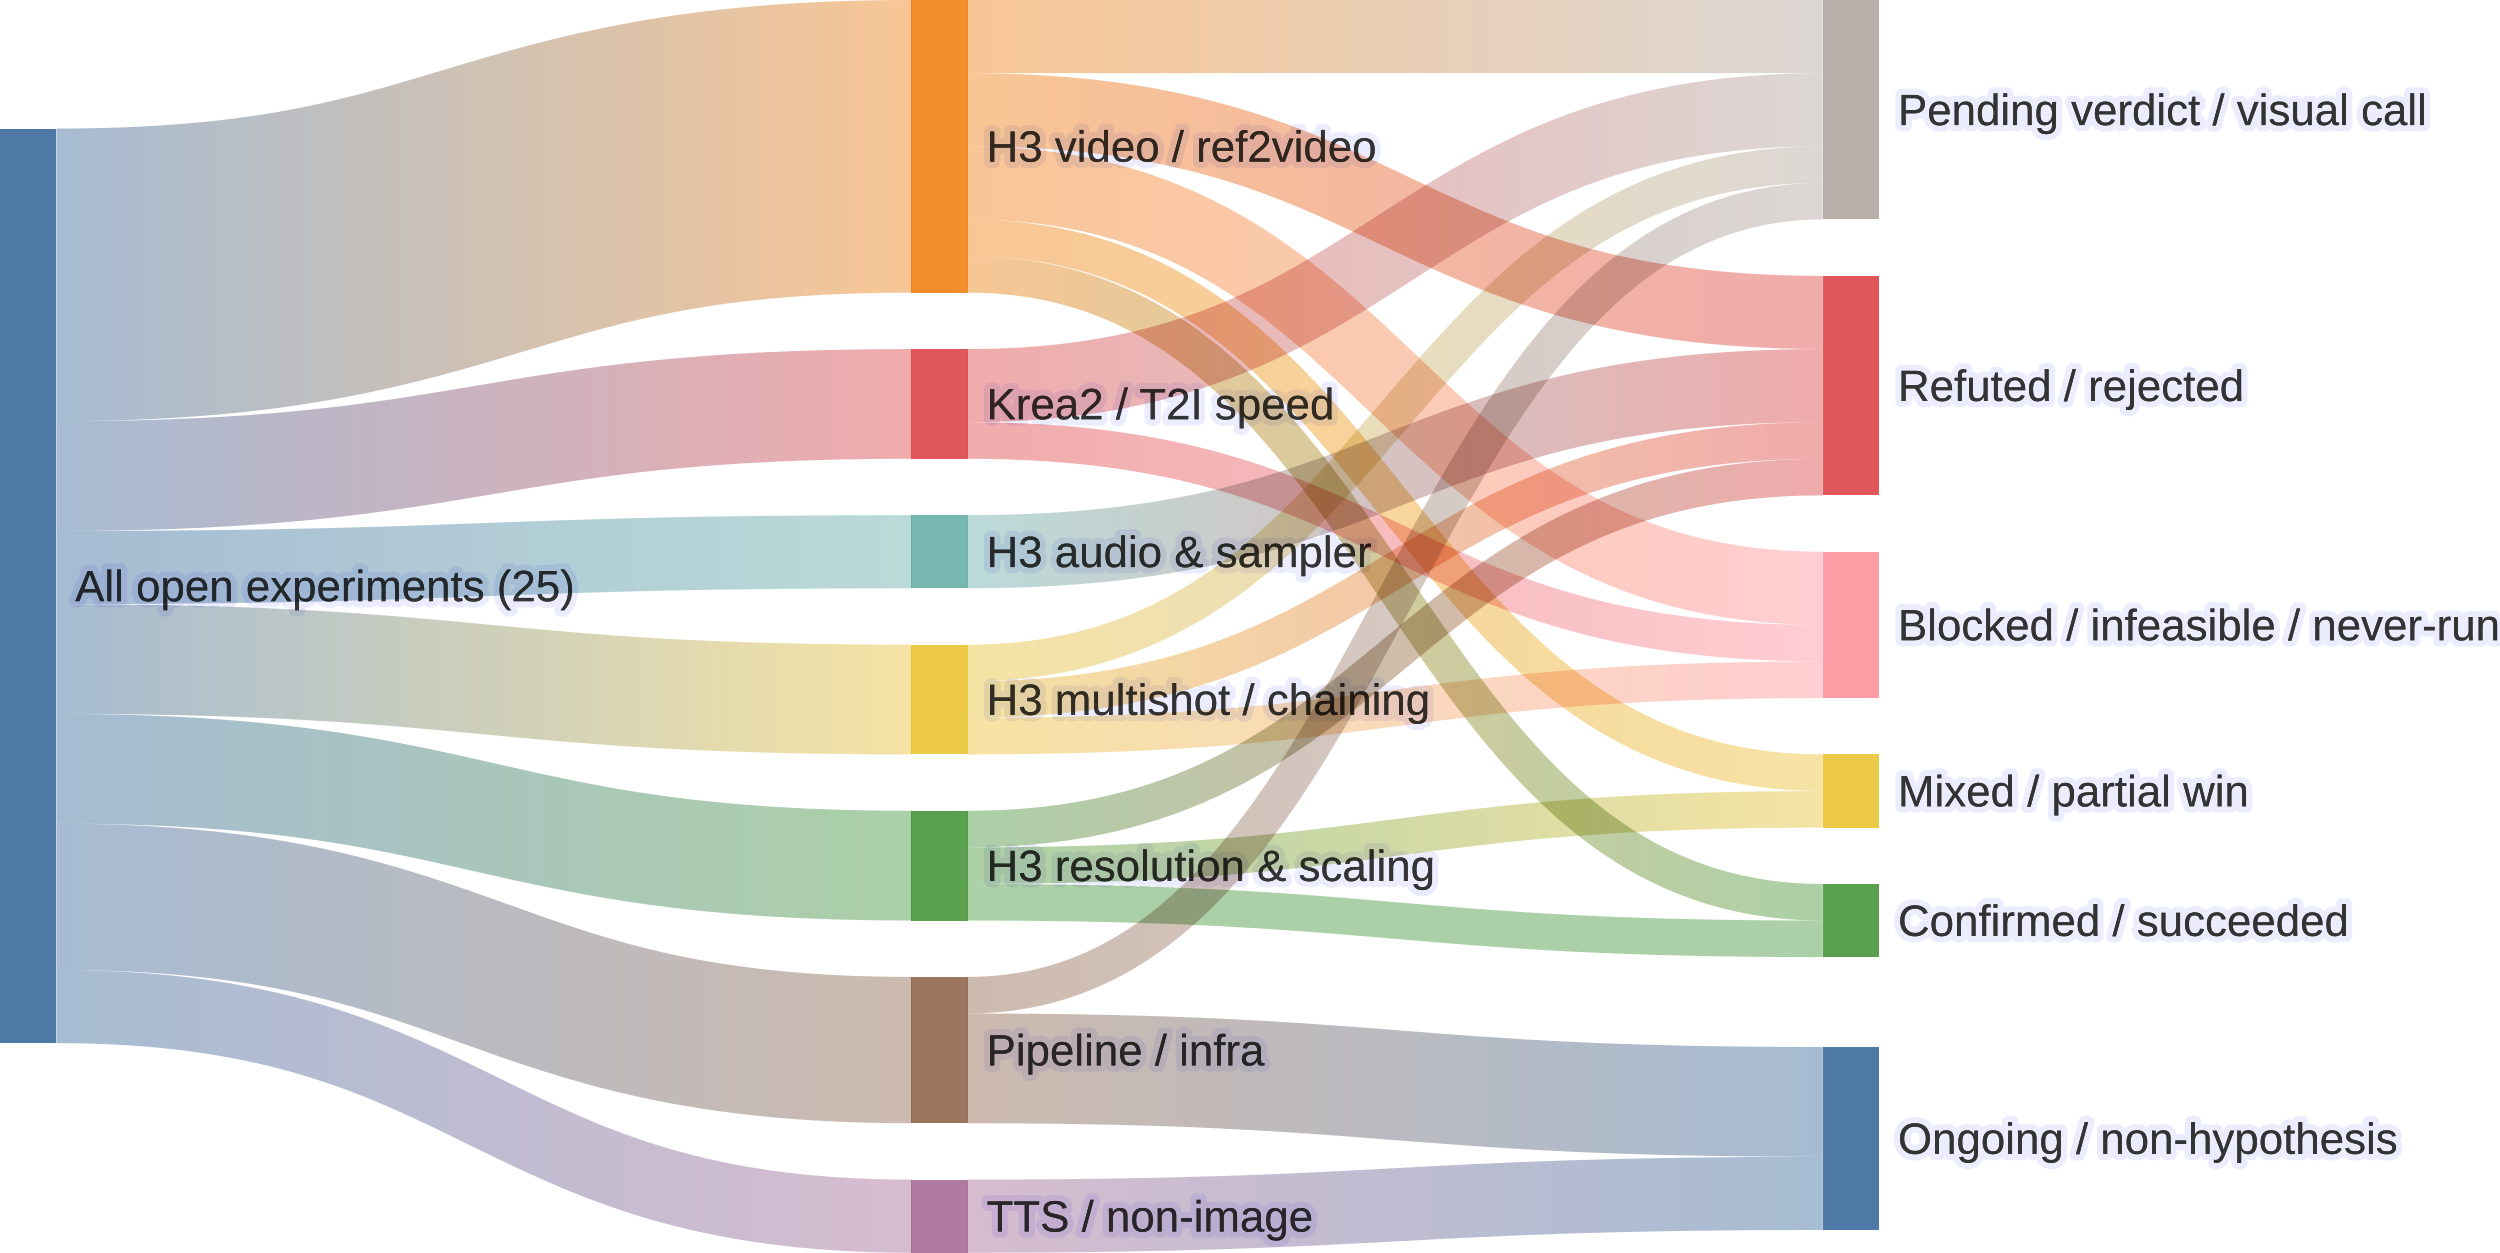
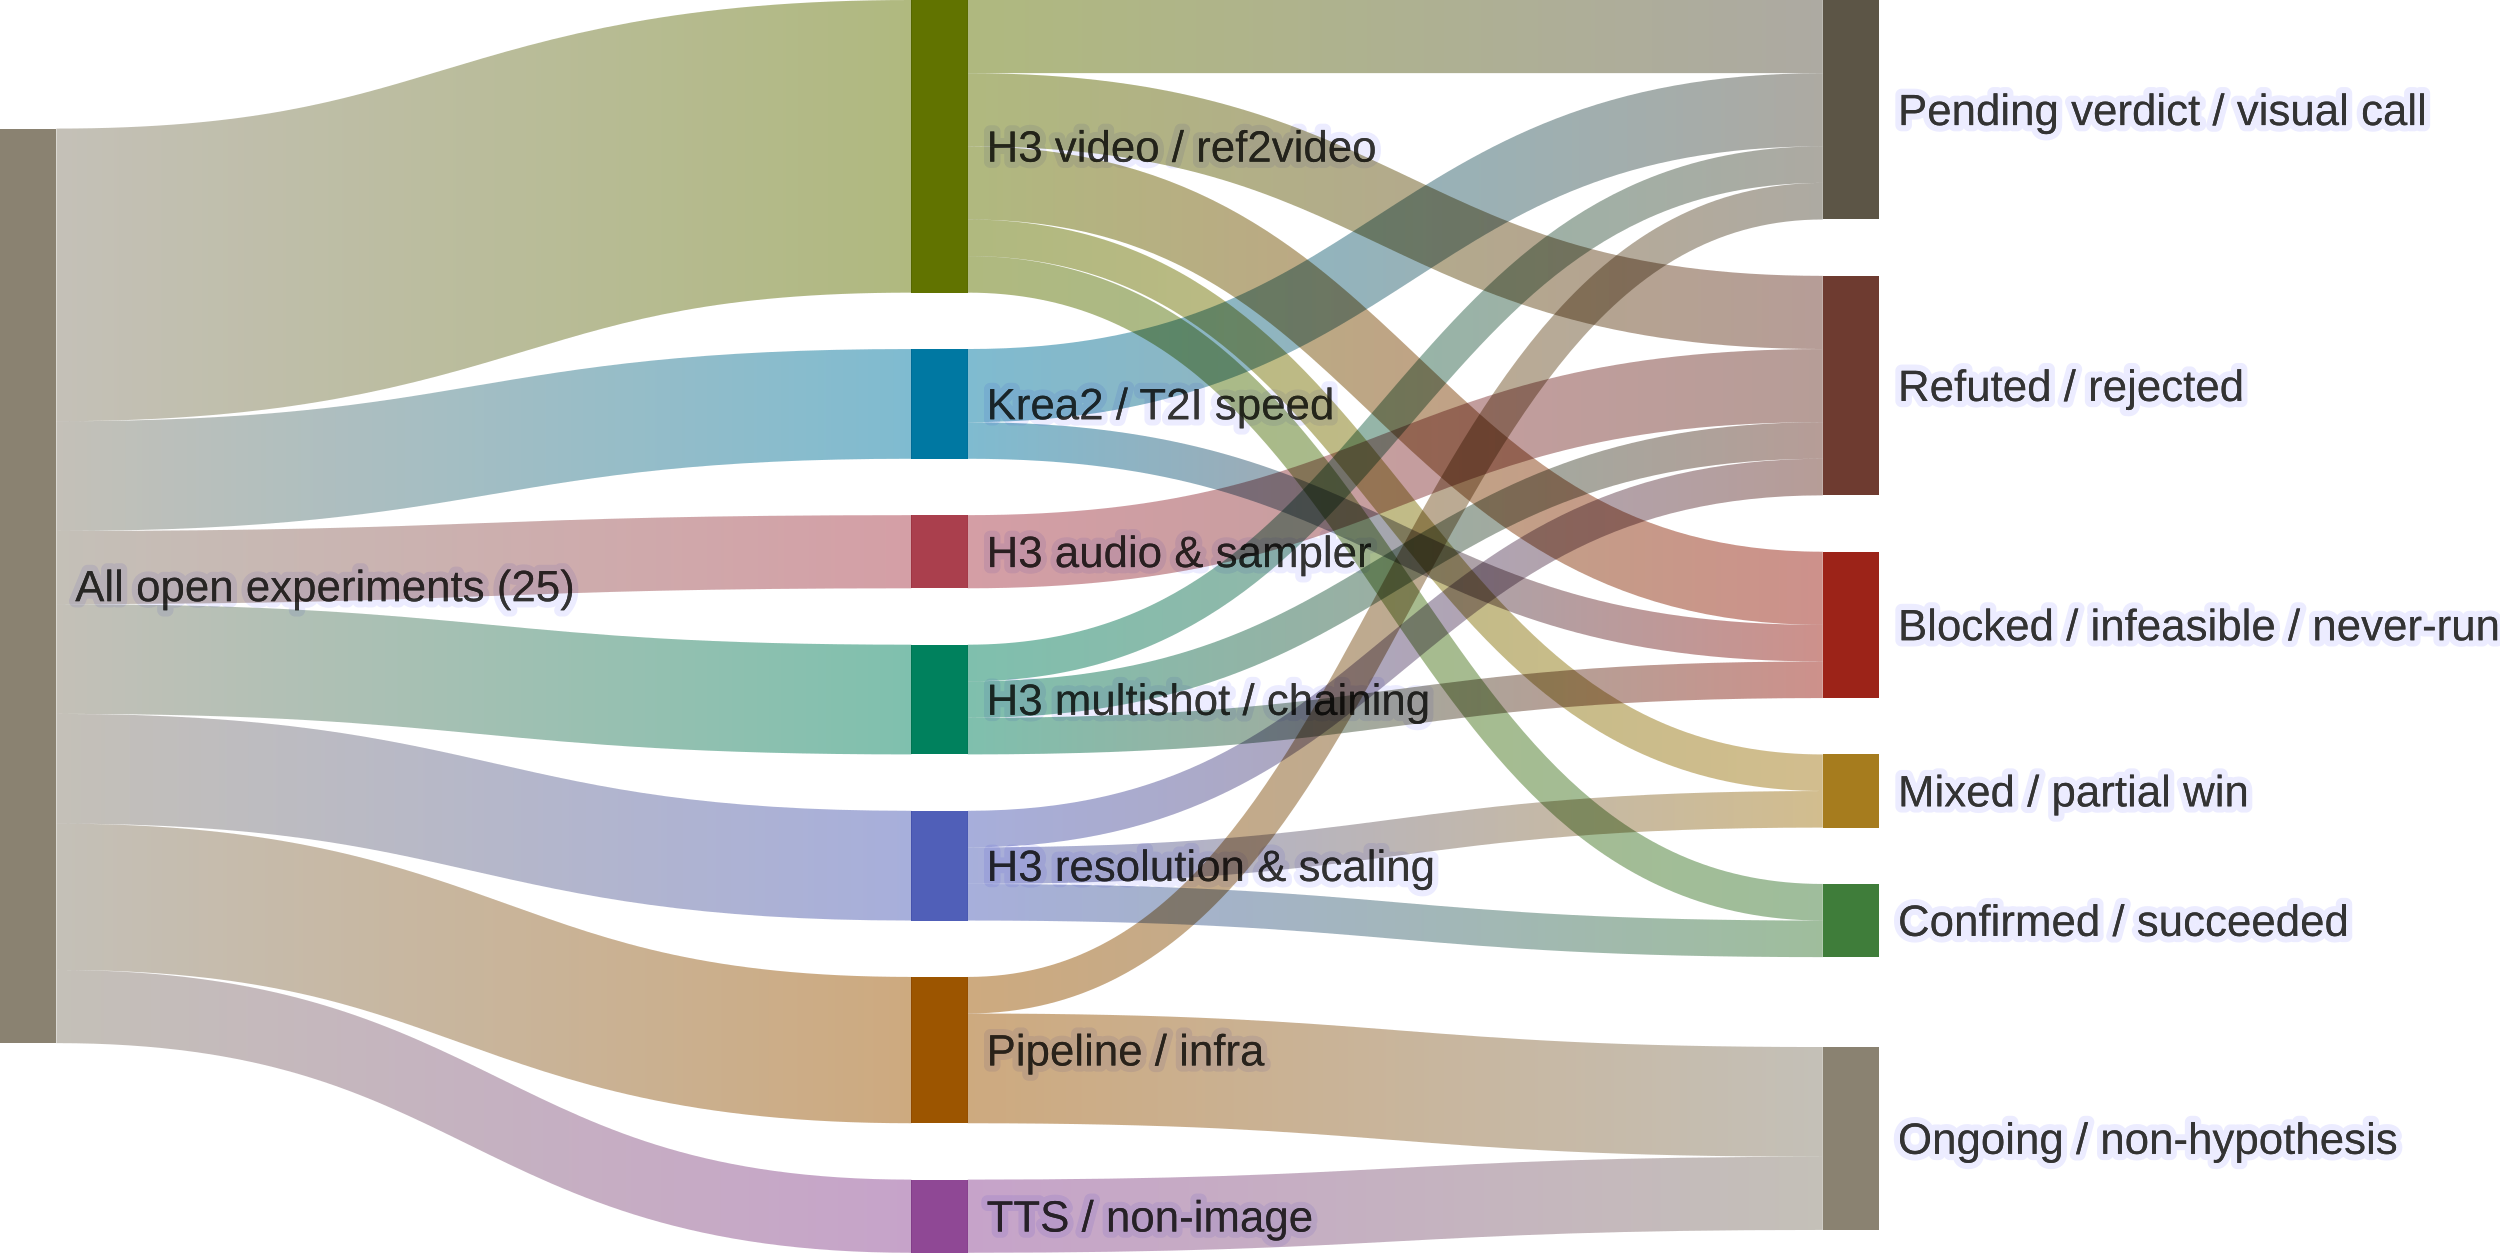
- <svg xmlns="http://www.w3.org/2000/svg" id="my-svg" width="100%" style="max-width: 798.219px; background-color: white;" viewBox="0 0 798.219 400" role="graphics-document document" aria-roledescription="sankey">
+ <svg xmlns="http://www.w3.org/2000/svg" id="my-svg" width="100%" style="max-width: 798.219px; background-color: transparent;" viewBox="0 0 798.219 400" role="graphics-document document" aria-roledescription="sankey">
  <style>#my-svg{font-family:"trebuchet ms",verdana,arial,sans-serif;font-size:16px;fill:#333;}@keyframes edge-animation-frame{from{stroke-dashoffset:0;}}@keyframes dash{to{stroke-dashoffset:0;}}#my-svg .edge-animation-slow{stroke-dasharray:9,5!important;stroke-dashoffset:900;animation:dash 50s linear infinite;stroke-linecap:round;}#my-svg .edge-animation-fast{stroke-dasharray:9,5!important;stroke-dashoffset:900;animation:dash 20s linear infinite;stroke-linecap:round;}#my-svg .error-icon{fill:#552222;}#my-svg .error-text{fill:#552222;stroke:#552222;}#my-svg .edge-thickness-normal{stroke-width:1px;}#my-svg .edge-thickness-thick{stroke-width:3.5px;}#my-svg .edge-pattern-solid{stroke-dasharray:0;}#my-svg .edge-thickness-invisible{stroke-width:0;fill:none;}#my-svg .edge-pattern-dashed{stroke-dasharray:3;}#my-svg .edge-pattern-dotted{stroke-dasharray:2;}#my-svg .marker{fill:#333333;stroke:#333333;}#my-svg .marker.cross{stroke:#333333;}#my-svg svg{font-family:"trebuchet ms",verdana,arial,sans-serif;font-size:16px;}#my-svg p{margin:0;}#my-svg .label{font-family:"trebuchet ms",verdana,arial,sans-serif;}#my-svg .node-labels{font-family:"trebuchet ms",verdana,arial,sans-serif;}#my-svg .sankey-label-bg{stroke:#ECECFF;stroke-width:4px;stroke-linejoin:round;paint-order:stroke;}#my-svg .sankey-label-fg{fill:#333;}#my-svg .node rect{shape-rendering:crispEdges;}#my-svg .link{fill:none;stroke-opacity:0.5;mix-blend-mode:multiply;}#my-svg .node .neo-node{stroke:#9370DB;}#my-svg [data-look="neo"].node rect,#my-svg [data-look="neo"].cluster rect,#my-svg [data-look="neo"].node polygon{stroke:#9370DB;filter:drop-shadow(1px 2px 2px rgba(185, 185, 185, 1));}#my-svg [data-look="neo"].swimlane.cluster rect{filter:none;}#my-svg [data-look="neo"].node path{stroke:#9370DB;stroke-width:1px;}#my-svg [data-look="neo"].node .outer-path{filter:drop-shadow(1px 2px 2px rgba(185, 185, 185, 1));}#my-svg [data-look="neo"].node .neo-line path{stroke:#9370DB;filter:none;}#my-svg [data-look="neo"].node circle{stroke:#9370DB;filter:drop-shadow(1px 2px 2px rgba(185, 185, 185, 1));}#my-svg [data-look="neo"].node circle .state-start{fill:#000000;}#my-svg [data-look="neo"].icon-shape .icon{fill:#9370DB;filter:drop-shadow(1px 2px 2px rgba(185, 185, 185, 1));}#my-svg [data-look="neo"].icon-shape .icon-neo path{stroke:#9370DB;filter:drop-shadow(1px 2px 2px rgba(185, 185, 185, 1));}#my-svg :root{--mermaid-font-family:"trebuchet ms",verdana,arial,sans-serif;}</style>
  <g />
  <g class="nodes">
    <g class="node" id="node-1" transform="translate(0,41.05384)" x="0" y="41.054">
-       <rect height="292" width="18" fill="#4e79a7" />
+       <rect height="292" width="18" fill="#8a8271" />
    </g>
    <g class="node" id="node-2" transform="translate(291,0)" x="291" y="0">
-       <rect height="93.44" width="18" fill="#f28e2b" />
+       <rect height="93.44" width="18" fill="#617300" />
    </g>
    <g class="node" id="node-3" transform="translate(291,111.44)" x="291" y="111.44">
-       <rect height="35.04" width="18" fill="#e15759" />
+       <rect height="35.04" width="18" fill="#0078a2" />
    </g>
    <g class="node" id="node-4" transform="translate(291,164.48)" x="291" y="164.48">
-       <rect height="23.36" width="18" fill="#76b7b2" />
+       <rect height="23.36" width="18" fill="#aa3f4d" />
    </g>
    <g class="node" id="node-5" transform="translate(291,258.88)" x="291" y="258.88">
-       <rect height="35.04" width="18" fill="#59a14f" />
+       <rect height="35.04" width="18" fill="#505fb8" />
    </g>
    <g class="node" id="node-6" transform="translate(291,205.84)" x="291" y="205.84">
-       <rect height="35.04" width="18" fill="#edc948" />
+       <rect height="35.04" width="18" fill="#00815d" />
    </g>
    <g class="node" id="node-7" transform="translate(291,376.64)" x="291" y="376.64">
-       <rect height="23.36" width="18" fill="#b07aa1" />
+       <rect height="23.36" width="18" fill="#8f4895" />
    </g>
    <g class="node" id="node-8" transform="translate(291,311.92)" x="291" y="311.92">
-       <rect height="46.72" width="18" fill="#9c755f" />
+       <rect height="46.72" width="18" fill="#9c5500" />
    </g>
    <g class="node" id="node-9" transform="translate(582,0)" x="582" y="0">
-       <rect height="70.08" width="18" fill="#bab0ab" />
+       <rect height="70.08" width="18" fill="#5c5546" />
    </g>
    <g class="node" id="node-10" transform="translate(582,88.08)" x="582" y="88.08">
-       <rect height="70.08" width="18" fill="#e15759" />
+       <rect height="70.08" width="18" fill="#6e3b30" />
    </g>
    <g class="node" id="node-11" transform="translate(582,240.88)" x="582" y="240.88">
-       <rect height="23.36" width="18" fill="#edc948" />
+       <rect height="23.36" width="18" fill="#a67c1e" />
    </g>
    <g class="node" id="node-12" transform="translate(582,282.24)" x="582" y="282.24">
-       <rect height="23.36" width="18" fill="#59a14f" />
+       <rect height="23.36" width="18" fill="#3f7d3a" />
    </g>
    <g class="node" id="node-13" transform="translate(582,176.16)" x="582" y="176.16">
-       <rect height="46.72" width="18" fill="#ff9da6" />
+       <rect height="46.72" width="18" fill="#9c2318" />
    </g>
    <g class="node" id="node-14" transform="translate(582,334.3049)" x="582" y="334.305">
-       <rect height="58.4" width="18" fill="#4e79a7" />
+       <rect height="58.4" width="18" fill="#8a8271" />
    </g>
  </g>
  <g class="node-labels" font-size="14">
    <text class="sankey-label-bg" x="24" y="187.054" dy="0.35em" text-anchor="start">All open experiments (25)</text>
    <text class="sankey-label-bg" x="315" y="46.72" dy="0.35em" text-anchor="start">H3 video / ref2video</text>
    <text class="sankey-label-bg" x="315" y="128.96" dy="0.35em" text-anchor="start">Krea2 / T2I speed</text>
    <text class="sankey-label-bg" x="315" y="176.16" dy="0.35em" text-anchor="start">H3 audio &amp; sampler</text>
    <text class="sankey-label-bg" x="315" y="276.4" dy="0.35em" text-anchor="start">H3 resolution &amp; scaling</text>
    <text class="sankey-label-bg" x="315" y="223.36" dy="0.35em" text-anchor="start">H3 multishot / chaining</text>
    <text class="sankey-label-bg" x="315" y="388.32" dy="0.35em" text-anchor="start">TTS / non-image</text>
    <text class="sankey-label-bg" x="315" y="335.28" dy="0.35em" text-anchor="start">Pipeline / infra</text>
    <text class="sankey-label-bg" x="606" y="35.04" dy="0.35em" text-anchor="start">Pending verdict / visual call</text>
    <text class="sankey-label-bg" x="606" y="123.12" dy="0.35em" text-anchor="start">Refuted / rejected</text>
    <text class="sankey-label-bg" x="606" y="252.56" dy="0.35em" text-anchor="start">Mixed / partial win</text>
    <text class="sankey-label-bg" x="606" y="293.92" dy="0.35em" text-anchor="start">Confirmed / succeeded</text>
    <text class="sankey-label-bg" x="606" y="199.52" dy="0.35em" text-anchor="start">Blocked / infeasible / never-run</text>
    <text class="sankey-label-bg" x="606" y="363.505" dy="0.35em" text-anchor="start">Ongoing / non-hypothesis</text>
    <text class="sankey-label-fg" x="24" y="187.054" dy="0.35em" text-anchor="start">All open experiments (25)</text>
    <text class="sankey-label-fg" x="315" y="46.72" dy="0.35em" text-anchor="start">H3 video / ref2video</text>
    <text class="sankey-label-fg" x="315" y="128.96" dy="0.35em" text-anchor="start">Krea2 / T2I speed</text>
    <text class="sankey-label-fg" x="315" y="176.16" dy="0.35em" text-anchor="start">H3 audio &amp; sampler</text>
    <text class="sankey-label-fg" x="315" y="276.4" dy="0.35em" text-anchor="start">H3 resolution &amp; scaling</text>
    <text class="sankey-label-fg" x="315" y="223.36" dy="0.35em" text-anchor="start">H3 multishot / chaining</text>
    <text class="sankey-label-fg" x="315" y="388.32" dy="0.35em" text-anchor="start">TTS / non-image</text>
    <text class="sankey-label-fg" x="315" y="335.28" dy="0.35em" text-anchor="start">Pipeline / infra</text>
    <text class="sankey-label-fg" x="606" y="35.04" dy="0.35em" text-anchor="start">Pending verdict / visual call</text>
    <text class="sankey-label-fg" x="606" y="123.12" dy="0.35em" text-anchor="start">Refuted / rejected</text>
    <text class="sankey-label-fg" x="606" y="252.56" dy="0.35em" text-anchor="start">Mixed / partial win</text>
    <text class="sankey-label-fg" x="606" y="293.92" dy="0.35em" text-anchor="start">Confirmed / succeeded</text>
    <text class="sankey-label-fg" x="606" y="199.52" dy="0.35em" text-anchor="start">Blocked / infeasible / never-run</text>
    <text class="sankey-label-fg" x="606" y="363.505" dy="0.35em" text-anchor="start">Ongoing / non-hypothesis</text>
  </g>
  <g class="links" fill="none" stroke-opacity="0.5">
    <g class="link" style="mix-blend-mode: multiply;">
      <linearGradient id="linearGradient-15" gradientUnits="userSpaceOnUse" x1="18" x2="291">
-         <stop offset="0%" stop-color="#4e79a7" />
-         <stop offset="100%" stop-color="#f28e2b" />
+         <stop offset="0%" stop-color="#8a8271" />
+         <stop offset="100%" stop-color="#617300" />
      </linearGradient>
      <path d="M18,87.774C154.5,87.774,154.5,46.72,291,46.72" stroke="url(#linearGradient-15)" stroke-width="93.44" />
    </g>
    <g class="link" style="mix-blend-mode: multiply;">
      <linearGradient id="linearGradient-16" gradientUnits="userSpaceOnUse" x1="18" x2="291">
-         <stop offset="0%" stop-color="#4e79a7" />
-         <stop offset="100%" stop-color="#e15759" />
+         <stop offset="0%" stop-color="#8a8271" />
+         <stop offset="100%" stop-color="#0078a2" />
      </linearGradient>
      <path d="M18,152.014C154.5,152.014,154.5,128.96,291,128.96" stroke="url(#linearGradient-16)" stroke-width="35.04" />
    </g>
    <g class="link" style="mix-blend-mode: multiply;">
      <linearGradient id="linearGradient-17" gradientUnits="userSpaceOnUse" x1="18" x2="291">
-         <stop offset="0%" stop-color="#4e79a7" />
-         <stop offset="100%" stop-color="#76b7b2" />
+         <stop offset="0%" stop-color="#8a8271" />
+         <stop offset="100%" stop-color="#aa3f4d" />
      </linearGradient>
      <path d="M18,181.214C154.5,181.214,154.5,176.16,291,176.16" stroke="url(#linearGradient-17)" stroke-width="23.36" />
    </g>
    <g class="link" style="mix-blend-mode: multiply;">
      <linearGradient id="linearGradient-18" gradientUnits="userSpaceOnUse" x1="18" x2="291">
-         <stop offset="0%" stop-color="#4e79a7" />
-         <stop offset="100%" stop-color="#59a14f" />
+         <stop offset="0%" stop-color="#8a8271" />
+         <stop offset="100%" stop-color="#505fb8" />
      </linearGradient>
      <path d="M18,245.454C154.5,245.454,154.5,276.4,291,276.4" stroke="url(#linearGradient-18)" stroke-width="35.04" />
    </g>
    <g class="link" style="mix-blend-mode: multiply;">
      <linearGradient id="linearGradient-19" gradientUnits="userSpaceOnUse" x1="18" x2="291">
-         <stop offset="0%" stop-color="#4e79a7" />
-         <stop offset="100%" stop-color="#edc948" />
+         <stop offset="0%" stop-color="#8a8271" />
+         <stop offset="100%" stop-color="#00815d" />
      </linearGradient>
      <path d="M18,210.414C154.5,210.414,154.5,223.36,291,223.36" stroke="url(#linearGradient-19)" stroke-width="35.04" />
    </g>
    <g class="link" style="mix-blend-mode: multiply;">
      <linearGradient id="linearGradient-20" gradientUnits="userSpaceOnUse" x1="18" x2="291">
-         <stop offset="0%" stop-color="#4e79a7" />
-         <stop offset="100%" stop-color="#b07aa1" />
+         <stop offset="0%" stop-color="#8a8271" />
+         <stop offset="100%" stop-color="#8f4895" />
      </linearGradient>
      <path d="M18,321.374C154.5,321.374,154.5,388.32,291,388.32" stroke="url(#linearGradient-20)" stroke-width="23.36" />
    </g>
    <g class="link" style="mix-blend-mode: multiply;">
      <linearGradient id="linearGradient-21" gradientUnits="userSpaceOnUse" x1="18" x2="291">
-         <stop offset="0%" stop-color="#4e79a7" />
-         <stop offset="100%" stop-color="#9c755f" />
+         <stop offset="0%" stop-color="#8a8271" />
+         <stop offset="100%" stop-color="#9c5500" />
      </linearGradient>
      <path d="M18,286.334C154.5,286.334,154.5,335.28,291,335.28" stroke="url(#linearGradient-21)" stroke-width="46.72" />
    </g>
    <g class="link" style="mix-blend-mode: multiply;">
      <linearGradient id="linearGradient-22" gradientUnits="userSpaceOnUse" x1="309" x2="582">
-         <stop offset="0%" stop-color="#f28e2b" />
-         <stop offset="100%" stop-color="#bab0ab" />
+         <stop offset="0%" stop-color="#617300" />
+         <stop offset="100%" stop-color="#5c5546" />
      </linearGradient>
      <path d="M309,11.68C445.5,11.68,445.5,11.68,582,11.68" stroke="url(#linearGradient-22)" stroke-width="23.36" />
    </g>
    <g class="link" style="mix-blend-mode: multiply;">
      <linearGradient id="linearGradient-23" gradientUnits="userSpaceOnUse" x1="309" x2="582">
-         <stop offset="0%" stop-color="#f28e2b" />
-         <stop offset="100%" stop-color="#e15759" />
+         <stop offset="0%" stop-color="#617300" />
+         <stop offset="100%" stop-color="#6e3b30" />
      </linearGradient>
      <path d="M309,35.04C445.5,35.04,445.5,99.76,582,99.76" stroke="url(#linearGradient-23)" stroke-width="23.36" />
    </g>
    <g class="link" style="mix-blend-mode: multiply;">
      <linearGradient id="linearGradient-24" gradientUnits="userSpaceOnUse" x1="309" x2="582">
-         <stop offset="0%" stop-color="#f28e2b" />
-         <stop offset="100%" stop-color="#edc948" />
+         <stop offset="0%" stop-color="#617300" />
+         <stop offset="100%" stop-color="#a67c1e" />
      </linearGradient>
      <path d="M309,75.92C445.5,75.92,445.5,246.72,582,246.72" stroke="url(#linearGradient-24)" stroke-width="11.68" />
    </g>
    <g class="link" style="mix-blend-mode: multiply;">
      <linearGradient id="linearGradient-25" gradientUnits="userSpaceOnUse" x1="309" x2="582">
-         <stop offset="0%" stop-color="#f28e2b" />
-         <stop offset="100%" stop-color="#59a14f" />
+         <stop offset="0%" stop-color="#617300" />
+         <stop offset="100%" stop-color="#3f7d3a" />
      </linearGradient>
      <path d="M309,87.6C445.5,87.6,445.5,288.08,582,288.08" stroke="url(#linearGradient-25)" stroke-width="11.68" />
    </g>
    <g class="link" style="mix-blend-mode: multiply;">
      <linearGradient id="linearGradient-26" gradientUnits="userSpaceOnUse" x1="309" x2="582">
-         <stop offset="0%" stop-color="#f28e2b" />
-         <stop offset="100%" stop-color="#ff9da6" />
+         <stop offset="0%" stop-color="#617300" />
+         <stop offset="100%" stop-color="#9c2318" />
      </linearGradient>
      <path d="M309,58.4C445.5,58.4,445.5,187.84,582,187.84" stroke="url(#linearGradient-26)" stroke-width="23.36" />
    </g>
    <g class="link" style="mix-blend-mode: multiply;">
      <linearGradient id="linearGradient-27" gradientUnits="userSpaceOnUse" x1="309" x2="582">
-         <stop offset="0%" stop-color="#e15759" />
-         <stop offset="100%" stop-color="#bab0ab" />
+         <stop offset="0%" stop-color="#0078a2" />
+         <stop offset="100%" stop-color="#5c5546" />
      </linearGradient>
      <path d="M309,123.12C445.5,123.12,445.5,35.04,582,35.04" stroke="url(#linearGradient-27)" stroke-width="23.36" />
    </g>
    <g class="link" style="mix-blend-mode: multiply;">
      <linearGradient id="linearGradient-28" gradientUnits="userSpaceOnUse" x1="309" x2="582">
-         <stop offset="0%" stop-color="#e15759" />
-         <stop offset="100%" stop-color="#ff9da6" />
+         <stop offset="0%" stop-color="#0078a2" />
+         <stop offset="100%" stop-color="#9c2318" />
      </linearGradient>
      <path d="M309,140.64C445.5,140.64,445.5,205.36,582,205.36" stroke="url(#linearGradient-28)" stroke-width="11.68" />
    </g>
    <g class="link" style="mix-blend-mode: multiply;">
      <linearGradient id="linearGradient-29" gradientUnits="userSpaceOnUse" x1="309" x2="582">
-         <stop offset="0%" stop-color="#76b7b2" />
-         <stop offset="100%" stop-color="#e15759" />
+         <stop offset="0%" stop-color="#aa3f4d" />
+         <stop offset="100%" stop-color="#6e3b30" />
      </linearGradient>
      <path d="M309,176.16C445.5,176.16,445.5,123.12,582,123.12" stroke="url(#linearGradient-29)" stroke-width="23.36" />
    </g>
    <g class="link" style="mix-blend-mode: multiply;">
      <linearGradient id="linearGradient-30" gradientUnits="userSpaceOnUse" x1="309" x2="582">
-         <stop offset="0%" stop-color="#59a14f" />
-         <stop offset="100%" stop-color="#59a14f" />
+         <stop offset="0%" stop-color="#505fb8" />
+         <stop offset="100%" stop-color="#3f7d3a" />
      </linearGradient>
      <path d="M309,288.08C445.5,288.08,445.5,299.76,582,299.76" stroke="url(#linearGradient-30)" stroke-width="11.68" />
    </g>
    <g class="link" style="mix-blend-mode: multiply;">
      <linearGradient id="linearGradient-31" gradientUnits="userSpaceOnUse" x1="309" x2="582">
-         <stop offset="0%" stop-color="#59a14f" />
-         <stop offset="100%" stop-color="#edc948" />
+         <stop offset="0%" stop-color="#505fb8" />
+         <stop offset="100%" stop-color="#a67c1e" />
      </linearGradient>
      <path d="M309,276.4C445.5,276.4,445.5,258.4,582,258.4" stroke="url(#linearGradient-31)" stroke-width="11.68" />
    </g>
    <g class="link" style="mix-blend-mode: multiply;">
      <linearGradient id="linearGradient-32" gradientUnits="userSpaceOnUse" x1="309" x2="582">
-         <stop offset="0%" stop-color="#59a14f" />
-         <stop offset="100%" stop-color="#e15759" />
+         <stop offset="0%" stop-color="#505fb8" />
+         <stop offset="100%" stop-color="#6e3b30" />
      </linearGradient>
      <path d="M309,264.72C445.5,264.72,445.5,152.32,582,152.32" stroke="url(#linearGradient-32)" stroke-width="11.68" />
    </g>
    <g class="link" style="mix-blend-mode: multiply;">
      <linearGradient id="linearGradient-33" gradientUnits="userSpaceOnUse" x1="309" x2="582">
-         <stop offset="0%" stop-color="#edc948" />
-         <stop offset="100%" stop-color="#e15759" />
+         <stop offset="0%" stop-color="#00815d" />
+         <stop offset="100%" stop-color="#6e3b30" />
      </linearGradient>
      <path d="M309,223.36C445.5,223.36,445.5,140.64,582,140.64" stroke="url(#linearGradient-33)" stroke-width="11.68" />
    </g>
    <g class="link" style="mix-blend-mode: multiply;">
      <linearGradient id="linearGradient-34" gradientUnits="userSpaceOnUse" x1="309" x2="582">
-         <stop offset="0%" stop-color="#edc948" />
-         <stop offset="100%" stop-color="#ff9da6" />
+         <stop offset="0%" stop-color="#00815d" />
+         <stop offset="100%" stop-color="#9c2318" />
      </linearGradient>
      <path d="M309,235.04C445.5,235.04,445.5,217.04,582,217.04" stroke="url(#linearGradient-34)" stroke-width="11.68" />
    </g>
    <g class="link" style="mix-blend-mode: multiply;">
      <linearGradient id="linearGradient-35" gradientUnits="userSpaceOnUse" x1="309" x2="582">
-         <stop offset="0%" stop-color="#edc948" />
-         <stop offset="100%" stop-color="#bab0ab" />
+         <stop offset="0%" stop-color="#00815d" />
+         <stop offset="100%" stop-color="#5c5546" />
      </linearGradient>
      <path d="M309,211.68C445.5,211.68,445.5,52.56,582,52.56" stroke="url(#linearGradient-35)" stroke-width="11.68" />
    </g>
    <g class="link" style="mix-blend-mode: multiply;">
      <linearGradient id="linearGradient-36" gradientUnits="userSpaceOnUse" x1="309" x2="582">
-         <stop offset="0%" stop-color="#b07aa1" />
-         <stop offset="100%" stop-color="#4e79a7" />
+         <stop offset="0%" stop-color="#8f4895" />
+         <stop offset="100%" stop-color="#8a8271" />
      </linearGradient>
      <path d="M309,388.32C445.5,388.32,445.5,381.025,582,381.025" stroke="url(#linearGradient-36)" stroke-width="23.36" />
    </g>
    <g class="link" style="mix-blend-mode: multiply;">
      <linearGradient id="linearGradient-37" gradientUnits="userSpaceOnUse" x1="309" x2="582">
-         <stop offset="0%" stop-color="#9c755f" />
-         <stop offset="100%" stop-color="#4e79a7" />
+         <stop offset="0%" stop-color="#9c5500" />
+         <stop offset="100%" stop-color="#8a8271" />
      </linearGradient>
      <path d="M309,341.12C445.5,341.12,445.5,351.825,582,351.825" stroke="url(#linearGradient-37)" stroke-width="35.04" />
    </g>
    <g class="link" style="mix-blend-mode: multiply;">
      <linearGradient id="linearGradient-38" gradientUnits="userSpaceOnUse" x1="309" x2="582">
-         <stop offset="0%" stop-color="#9c755f" />
-         <stop offset="100%" stop-color="#bab0ab" />
+         <stop offset="0%" stop-color="#9c5500" />
+         <stop offset="100%" stop-color="#5c5546" />
      </linearGradient>
      <path d="M309,317.76C445.5,317.76,445.5,64.24,582,64.24" stroke="url(#linearGradient-38)" stroke-width="11.68" />
    </g>
  </g>
</svg>
